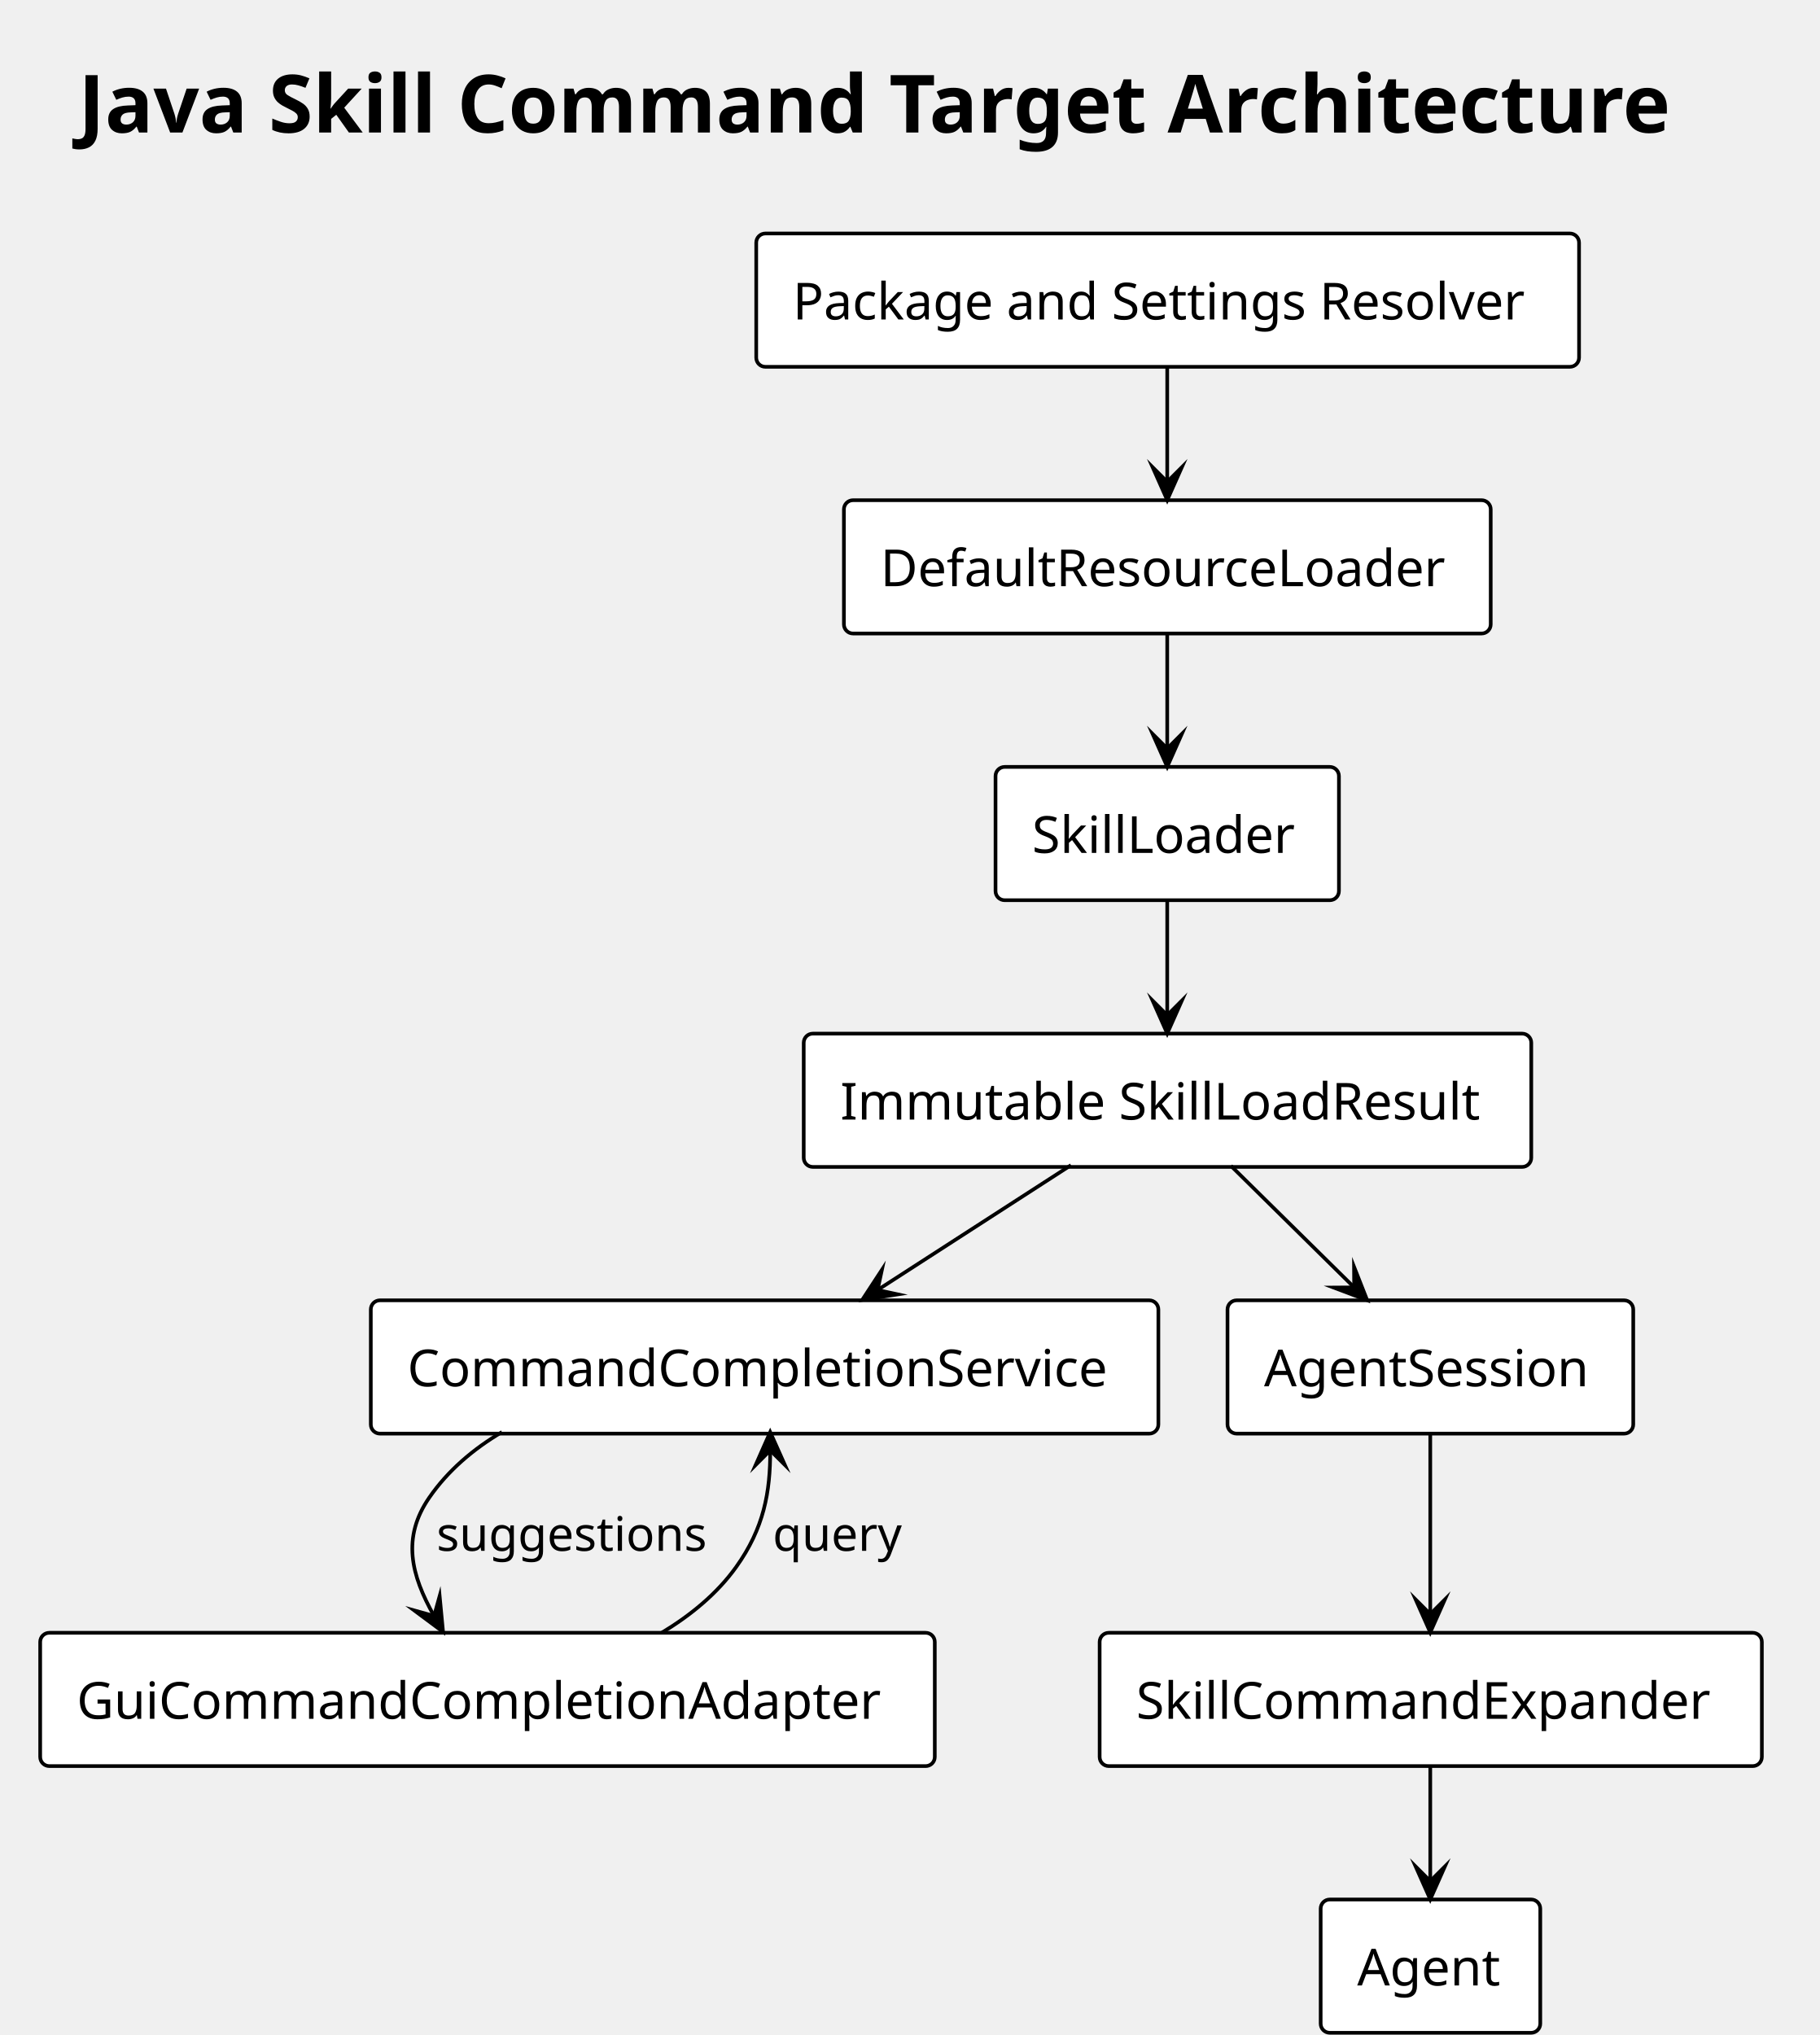
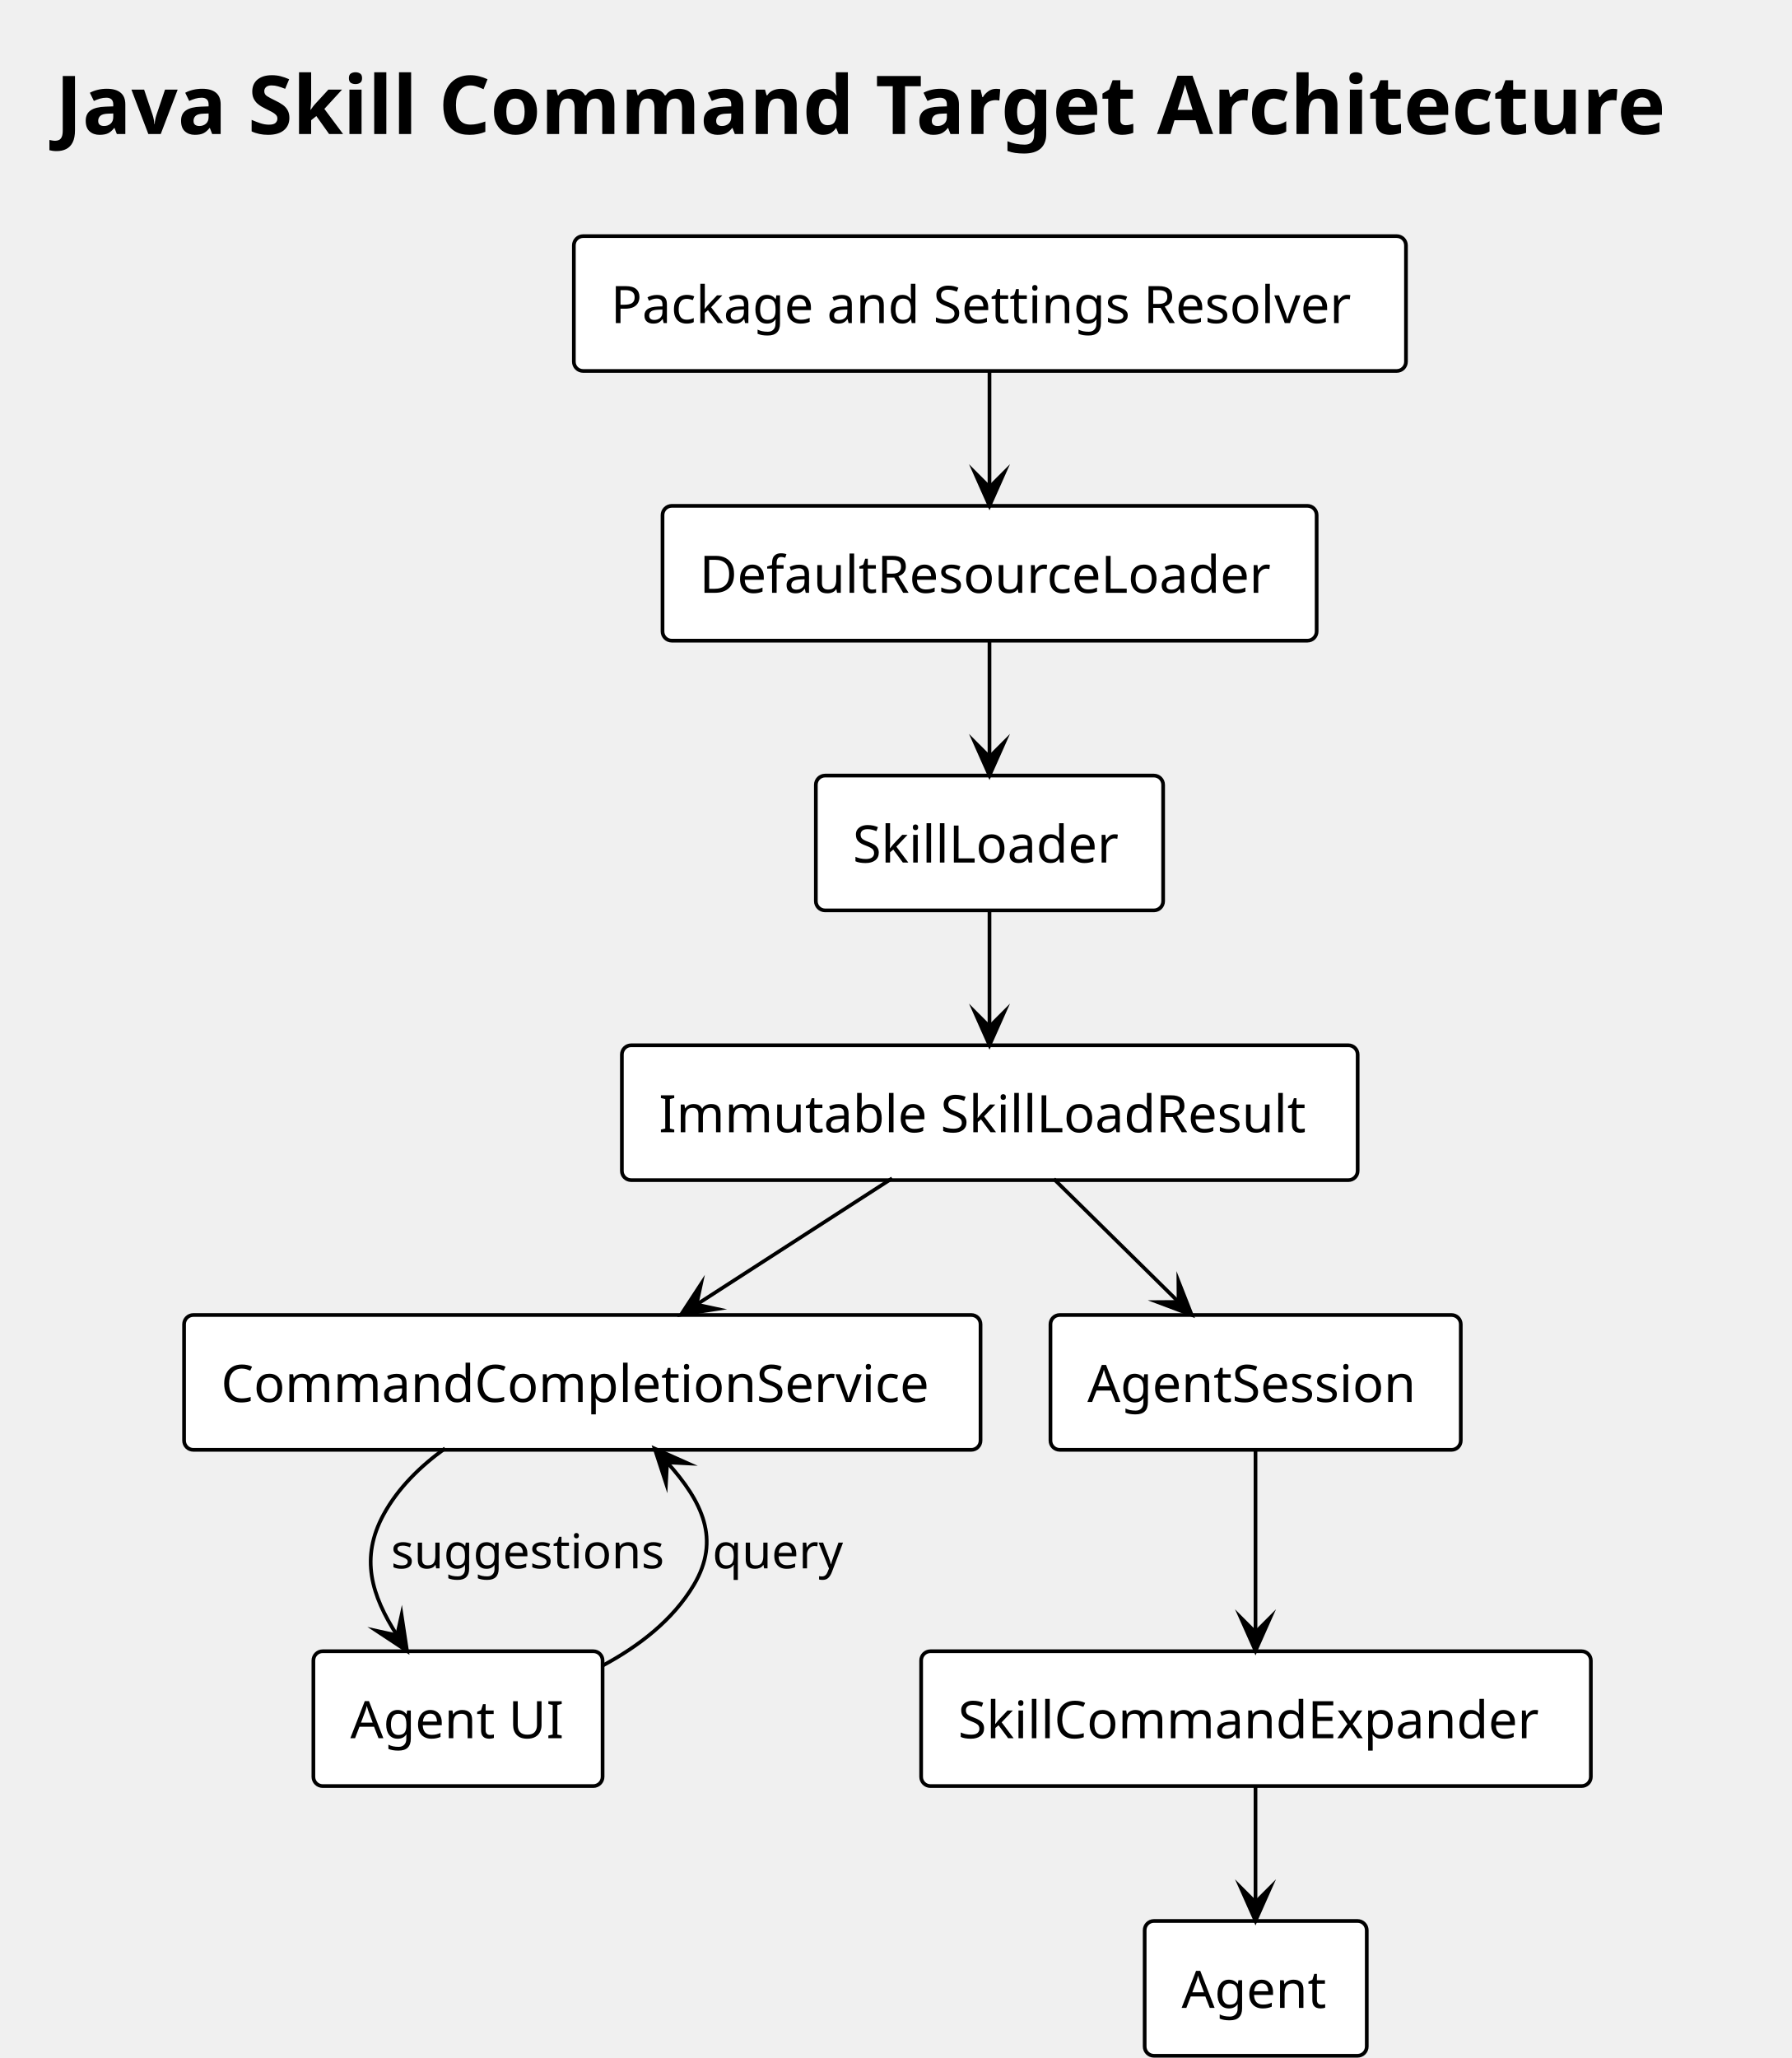
- <svg xmlns="http://www.w3.org/2000/svg" contentStyleType="text/css" data-diagram-type="DESCRIPTION" height="557px" preserveAspectRatio="none" style="width:498px;height:557px;" version="1.1" viewBox="0 0 498 557" width="498px" zoomAndPan="magnify">
+ <svg xmlns="http://www.w3.org/2000/svg" contentStyleType="text/css" data-diagram-type="DESCRIPTION" height="557px" preserveAspectRatio="none" style="width:485px;height:557px;" version="1.1" viewBox="0 0 485 557" width="485px" zoomAndPan="magnify">
  <defs />
  <g>
    <g class="title" data-source-line="132">
-       <text fill="#000000" font-family="'sans-serif'" font-size="22" font-weight="700" lengthAdjust="spacing" textLength="453.148" x="21.426" y="36.27">Java Skill Command Target Architecture</text>
+       <text fill="#000000" font-family="'sans-serif'" font-size="22" font-weight="700" lengthAdjust="spacing" textLength="453.148" x="15" y="36.27">Java Skill Command Target Architecture</text>
    </g>
    <g class="entity" data-qualified-name="PM" data-source-line="134" id="ent0001">
-       <rect fill="#FFFFFF" height="36.488" rx="2.5" ry="2.5" style="stroke:#000000;stroke-width:1;" width="225.228" x="207" y="63.91" />
-       <text fill="#000000" font-family="'sans-serif'" font-size="14" lengthAdjust="spacing" textLength="205.228" x="217" y="87.445">Package and Settings Resolver</text>
+       <rect fill="#FFFFFF" height="36.488" rx="2.5" ry="2.5" style="stroke:#000000;stroke-width:1;" width="225.228" x="155.324" y="63.91" />
+       <text fill="#000000" font-family="'sans-serif'" font-size="14" lengthAdjust="spacing" textLength="205.228" x="165.324" y="87.445">Package and Settings Resolver</text>
    </g>
    <g class="entity" data-qualified-name="RL" data-source-line="135" id="ent0002">
-       <rect fill="#FFFFFF" height="36.488" rx="2.5" ry="2.5" style="stroke:#000000;stroke-width:1;" width="177.049" x="231" y="136.91" />
-       <text fill="#000000" font-family="'sans-serif'" font-size="14" lengthAdjust="spacing" textLength="157.049" x="241" y="160.445">DefaultResourceLoader</text>
+       <rect fill="#FFFFFF" height="36.488" rx="2.5" ry="2.5" style="stroke:#000000;stroke-width:1;" width="177.049" x="179.324" y="136.91" />
+       <text fill="#000000" font-family="'sans-serif'" font-size="14" lengthAdjust="spacing" textLength="157.049" x="189.324" y="160.445">DefaultResourceLoader</text>
    </g>
    <g class="entity" data-qualified-name="LS" data-source-line="136" id="ent0003">
-       <rect fill="#FFFFFF" height="36.488" rx="2.5" ry="2.5" style="stroke:#000000;stroke-width:1;" width="93.999" x="272.5" y="209.91" />
-       <text fill="#000000" font-family="'sans-serif'" font-size="14" lengthAdjust="spacing" textLength="73.999" x="282.5" y="233.445">SkillLoader</text>
+       <rect fill="#FFFFFF" height="36.488" rx="2.5" ry="2.5" style="stroke:#000000;stroke-width:1;" width="93.999" x="220.824" y="209.91" />
+       <text fill="#000000" font-family="'sans-serif'" font-size="14" lengthAdjust="spacing" textLength="73.999" x="230.824" y="233.445">SkillLoader</text>
    </g>
    <g class="entity" data-qualified-name="LR" data-source-line="137" id="ent0004">
-       <rect fill="#FFFFFF" height="36.488" rx="2.5" ry="2.5" style="stroke:#000000;stroke-width:1;" width="199.149" x="220" y="282.91" />
-       <text fill="#000000" font-family="'sans-serif'" font-size="14" lengthAdjust="spacing" textLength="179.149" x="230" y="306.445">Immutable SkillLoadResult</text>
+       <rect fill="#FFFFFF" height="36.488" rx="2.5" ry="2.5" style="stroke:#000000;stroke-width:1;" width="199.149" x="168.324" y="282.91" />
+       <text fill="#000000" font-family="'sans-serif'" font-size="14" lengthAdjust="spacing" textLength="179.149" x="178.324" y="306.445">Immutable SkillLoadResult</text>
    </g>
    <g class="entity" data-qualified-name="GUI" data-source-line="138" id="ent0005">
-       <rect fill="#FFFFFF" height="36.488" rx="2.5" ry="2.5" style="stroke:#000000;stroke-width:1;" width="244.875" x="11" y="446.91" />
-       <text fill="#000000" font-family="'sans-serif'" font-size="14" lengthAdjust="spacing" textLength="224.875" x="21" y="470.445">GuiCommandCompletionAdapter</text>
+       <rect fill="#FFFFFF" height="36.488" rx="2.5" ry="2.5" style="stroke:#000000;stroke-width:1;" width="78.276" x="84.824" y="446.91" />
+       <text fill="#000000" font-family="'sans-serif'" font-size="14" lengthAdjust="spacing" textLength="58.276" x="94.824" y="470.445">Agent UI</text>
    </g>
    <g class="entity" data-qualified-name="CS" data-source-line="139" id="ent0006">
-       <rect fill="#FFFFFF" height="36.488" rx="2.5" ry="2.5" style="stroke:#000000;stroke-width:1;" width="215.576" x="101.5" y="355.91" />
-       <text fill="#000000" font-family="'sans-serif'" font-size="14" lengthAdjust="spacing" textLength="195.576" x="111.5" y="379.445">CommandCompletionService</text>
+       <rect fill="#FFFFFF" height="36.488" rx="2.5" ry="2.5" style="stroke:#000000;stroke-width:1;" width="215.576" x="49.824" y="355.91" />
+       <text fill="#000000" font-family="'sans-serif'" font-size="14" lengthAdjust="spacing" textLength="195.576" x="59.824" y="379.445">CommandCompletionService</text>
    </g>
    <g class="entity" data-qualified-name="AS" data-source-line="140" id="ent0007">
-       <rect fill="#FFFFFF" height="36.488" rx="2.5" ry="2.5" style="stroke:#000000;stroke-width:1;" width="111.061" x="336" y="355.91" />
-       <text fill="#000000" font-family="'sans-serif'" font-size="14" lengthAdjust="spacing" textLength="91.061" x="346" y="379.445">AgentSession</text>
+       <rect fill="#FFFFFF" height="36.488" rx="2.5" ry="2.5" style="stroke:#000000;stroke-width:1;" width="111.061" x="284.324" y="355.91" />
+       <text fill="#000000" font-family="'sans-serif'" font-size="14" lengthAdjust="spacing" textLength="91.061" x="294.324" y="379.445">AgentSession</text>
    </g>
    <g class="entity" data-qualified-name="SE" data-source-line="141" id="ent0008">
-       <rect fill="#FFFFFF" height="36.488" rx="2.5" ry="2.5" style="stroke:#000000;stroke-width:1;" width="181.267" x="301" y="446.91" />
-       <text fill="#000000" font-family="'sans-serif'" font-size="14" lengthAdjust="spacing" textLength="161.267" x="311" y="470.445">SkillCommandExpander</text>
+       <rect fill="#FFFFFF" height="36.488" rx="2.5" ry="2.5" style="stroke:#000000;stroke-width:1;" width="181.267" x="249.324" y="446.91" />
+       <text fill="#000000" font-family="'sans-serif'" font-size="14" lengthAdjust="spacing" textLength="161.267" x="259.324" y="470.445">SkillCommandExpander</text>
    </g>
    <g class="entity" data-qualified-name="AG" data-source-line="142" id="ent0009">
-       <rect fill="#FFFFFF" height="36.488" rx="2.5" ry="2.5" style="stroke:#000000;stroke-width:1;" width="60.113" x="361.5" y="519.91" />
-       <text fill="#000000" font-family="'sans-serif'" font-size="14" lengthAdjust="spacing" textLength="40.113" x="371.5" y="543.445">Agent</text>
+       <rect fill="#FFFFFF" height="36.488" rx="2.5" ry="2.5" style="stroke:#000000;stroke-width:1;" width="60.113" x="309.824" y="519.91" />
+       <text fill="#000000" font-family="'sans-serif'" font-size="14" lengthAdjust="spacing" textLength="40.113" x="319.824" y="543.445">Agent</text>
    </g>
    <g class="link" data-entity-1="ent0001" data-entity-2="ent0002" data-link-type="dependency" id="lnk10">
-       <polygon fill="#000000" points="319.5,136.881,323.5,127.881,319.5,131.881,315.5,127.881,319.5,136.881" style="stroke:#000000;stroke-width:1;stroke-linejoin:miter;stroke-miterlimit:10;" />
-       <path d="M319.5,100.097 C319.5,111.26 319.5,120.75 319.5,131.881" fill="none" style="stroke:#000000;stroke-width:1;" />
+       <polygon fill="#000000" points="267.824,136.881,271.824,127.881,267.824,131.881,263.824,127.881,267.824,136.881" style="stroke:#000000;stroke-width:1;stroke-linejoin:miter;stroke-miterlimit:10;" />
+       <path d="M267.824,100.097 C267.824,111.26 267.824,120.75 267.824,131.881" fill="none" style="stroke:#000000;stroke-width:1;" />
    </g>
    <g class="link" data-entity-1="ent0002" data-entity-2="ent0003" data-link-type="dependency" id="lnk11">
-       <polygon fill="#000000" points="319.5,209.881,323.5,200.881,319.5,204.881,315.5,200.881,319.5,209.881" style="stroke:#000000;stroke-width:1;stroke-linejoin:miter;stroke-miterlimit:10;" />
-       <path d="M319.5,173.097 C319.5,184.26 319.5,193.75 319.5,204.881" fill="none" style="stroke:#000000;stroke-width:1;" />
+       <polygon fill="#000000" points="267.824,209.881,271.824,200.881,267.824,204.881,263.824,200.881,267.824,209.881" style="stroke:#000000;stroke-width:1;stroke-linejoin:miter;stroke-miterlimit:10;" />
+       <path d="M267.824,173.097 C267.824,184.26 267.824,193.75 267.824,204.881" fill="none" style="stroke:#000000;stroke-width:1;" />
    </g>
    <g class="link" data-entity-1="ent0003" data-entity-2="ent0004" data-link-type="dependency" id="lnk12">
-       <polygon fill="#000000" points="319.5,282.881,323.5,273.881,319.5,277.881,315.5,273.881,319.5,282.881" style="stroke:#000000;stroke-width:1;stroke-linejoin:miter;stroke-miterlimit:10;" />
-       <path d="M319.5,246.097 C319.5,257.26 319.5,266.75 319.5,277.881" fill="none" style="stroke:#000000;stroke-width:1;" />
+       <polygon fill="#000000" points="267.824,282.881,271.824,273.881,267.824,277.881,263.824,273.881,267.824,282.881" style="stroke:#000000;stroke-width:1;stroke-linejoin:miter;stroke-miterlimit:10;" />
+       <path d="M267.824,246.097 C267.824,257.26 267.824,266.75 267.824,277.881" fill="none" style="stroke:#000000;stroke-width:1;" />
    </g>
    <g class="link" data-entity-1="ent0004" data-entity-2="ent0006" data-link-type="dependency" id="lnk13">
-       <polygon fill="#000000" points="236.014,355.797,245.745,354.277,240.215,353.085,241.406,347.555,236.014,355.797" style="stroke:#000000;stroke-width:1;stroke-linejoin:miter;stroke-miterlimit:10;" />
-       <path d="M293.152,318.916 C275.864,330.075 257.537,341.905 240.215,353.085" fill="none" style="stroke:#000000;stroke-width:1;" />
+       <polygon fill="#000000" points="184.338,355.797,194.069,354.277,188.539,353.085,189.731,347.555,184.338,355.797" style="stroke:#000000;stroke-width:1;stroke-linejoin:miter;stroke-miterlimit:10;" />
+       <path d="M241.476,318.916 C224.188,330.075 205.861,341.905 188.539,353.085" fill="none" style="stroke:#000000;stroke-width:1;" />
    </g>
    <g class="link" data-entity-1="ent0005" data-entity-2="ent0006" data-link-type="dependency" id="lnk14">
-       <polygon fill="#000000" points="210.82,391.974,206.838,400.982,210.83,396.974,214.838,400.966,210.82,391.974" style="stroke:#000000;stroke-width:1;stroke-linejoin:miter;stroke-miterlimit:10;" />
-       <path d="M181.153,446.885 C188.983,442.163 196.245,436.252 201.5,428.91 C209.113,418.275 210.852,408.414 210.83,396.974" fill="none" style="stroke:#000000;stroke-width:1;" />
-       <text fill="#000000" font-family="'sans-serif'" font-size="13" lengthAdjust="spacing" textLength="35.604" x="211.5" y="424.478">query</text>
+       <polygon fill="#000000" points="177.203,392.074,180.262,401.436,180.553,395.786,186.202,396.076,177.203,392.074" style="stroke:#000000;stroke-width:1;stroke-linejoin:miter;stroke-miterlimit:10;" />
+       <path d="M162.993,450.859 C172.802,445.628 182.141,438.496 187.824,428.91 C195.044,416.733 190.192,406.469 180.553,395.786" fill="none" style="stroke:#000000;stroke-width:1;" />
+       <text fill="#000000" font-family="'sans-serif'" font-size="13" lengthAdjust="spacing" textLength="35.604" x="192.824" y="424.478">query</text>
    </g>
    <g class="link" data-entity-1="ent0006" data-entity-2="ent0005" data-link-type="dependency" id="lnk15">
-       <polygon fill="#000000" points="121.273,446.655,120.34,436.85,118.819,442.299,113.37,440.778,121.273,446.655" style="stroke:#000000;stroke-width:1;stroke-linejoin:miter;stroke-miterlimit:10;" />
-       <path d="M137.395,391.965 C129.597,396.584 122.641,402.454 117.5,409.91 C109.952,420.858 112.484,431.058 118.819,442.299" fill="none" style="stroke:#000000;stroke-width:1;" />
-       <text fill="#000000" font-family="'sans-serif'" font-size="13" lengthAdjust="spacing" textLength="76.077" x="119.5" y="424.478">suggestions</text>
+       <polygon fill="#000000" points="110.168,446.827,108.696,437.088,107.477,442.613,101.953,441.394,110.168,446.827" style="stroke:#000000;stroke-width:1;stroke-linejoin:miter;stroke-miterlimit:10;" />
+       <path d="M120.463,392.01 C113.783,396.82 107.719,402.745 103.824,409.91 C97.427,421.68 100.516,431.71 107.477,442.613" fill="none" style="stroke:#000000;stroke-width:1;" />
+       <text fill="#000000" font-family="'sans-serif'" font-size="13" lengthAdjust="spacing" textLength="76.077" x="105.824" y="424.478">suggestions</text>
    </g>
    <g class="link" data-entity-1="ent0004" data-entity-2="ent0007" data-link-type="dependency" id="lnk16">
-       <polygon fill="#000000" points="374.231,355.881,370.632,346.714,370.671,352.371,365.014,352.41,374.231,355.881" style="stroke:#000000;stroke-width:1;stroke-linejoin:miter;stroke-miterlimit:10;" />
-       <path d="M336.929,319.097 C348.249,330.26 359.383,341.239 370.671,352.371" fill="none" style="stroke:#000000;stroke-width:1;" />
+       <polygon fill="#000000" points="322.555,355.881,318.956,346.714,318.995,352.371,313.339,352.41,322.555,355.881" style="stroke:#000000;stroke-width:1;stroke-linejoin:miter;stroke-miterlimit:10;" />
+       <path d="M285.253,319.097 C296.574,330.26 307.707,341.239 318.995,352.371" fill="none" style="stroke:#000000;stroke-width:1;" />
    </g>
    <g class="link" data-entity-1="ent0007" data-entity-2="ent0008" data-link-type="dependency" id="lnk17">
-       <polygon fill="#000000" points="391.5,446.803,395.5,437.803,391.5,441.803,387.5,437.803,391.5,446.803" style="stroke:#000000;stroke-width:1;stroke-linejoin:miter;stroke-miterlimit:10;" />
-       <path d="M391.5,392.07 C391.5,407.83 391.5,426.06 391.5,441.803" fill="none" style="stroke:#000000;stroke-width:1;" />
+       <polygon fill="#000000" points="339.824,446.803,343.824,437.803,339.824,441.803,335.824,437.803,339.824,446.803" style="stroke:#000000;stroke-width:1;stroke-linejoin:miter;stroke-miterlimit:10;" />
+       <path d="M339.824,392.07 C339.824,407.83 339.824,426.06 339.824,441.803" fill="none" style="stroke:#000000;stroke-width:1;" />
    </g>
    <g class="link" data-entity-1="ent0008" data-entity-2="ent0009" data-link-type="dependency" id="lnk18">
-       <polygon fill="#000000" points="391.5,519.881,395.5,510.881,391.5,514.881,387.5,510.881,391.5,519.881" style="stroke:#000000;stroke-width:1;stroke-linejoin:miter;stroke-miterlimit:10;" />
-       <path d="M391.5,483.097 C391.5,494.26 391.5,503.75 391.5,514.881" fill="none" style="stroke:#000000;stroke-width:1;" />
+       <polygon fill="#000000" points="339.824,519.881,343.824,510.881,339.824,514.881,335.824,510.881,339.824,519.881" style="stroke:#000000;stroke-width:1;stroke-linejoin:miter;stroke-miterlimit:10;" />
+       <path d="M339.824,483.097 C339.824,494.26 339.824,503.75 339.824,514.881" fill="none" style="stroke:#000000;stroke-width:1;" />
    </g>
  </g>
</svg>
